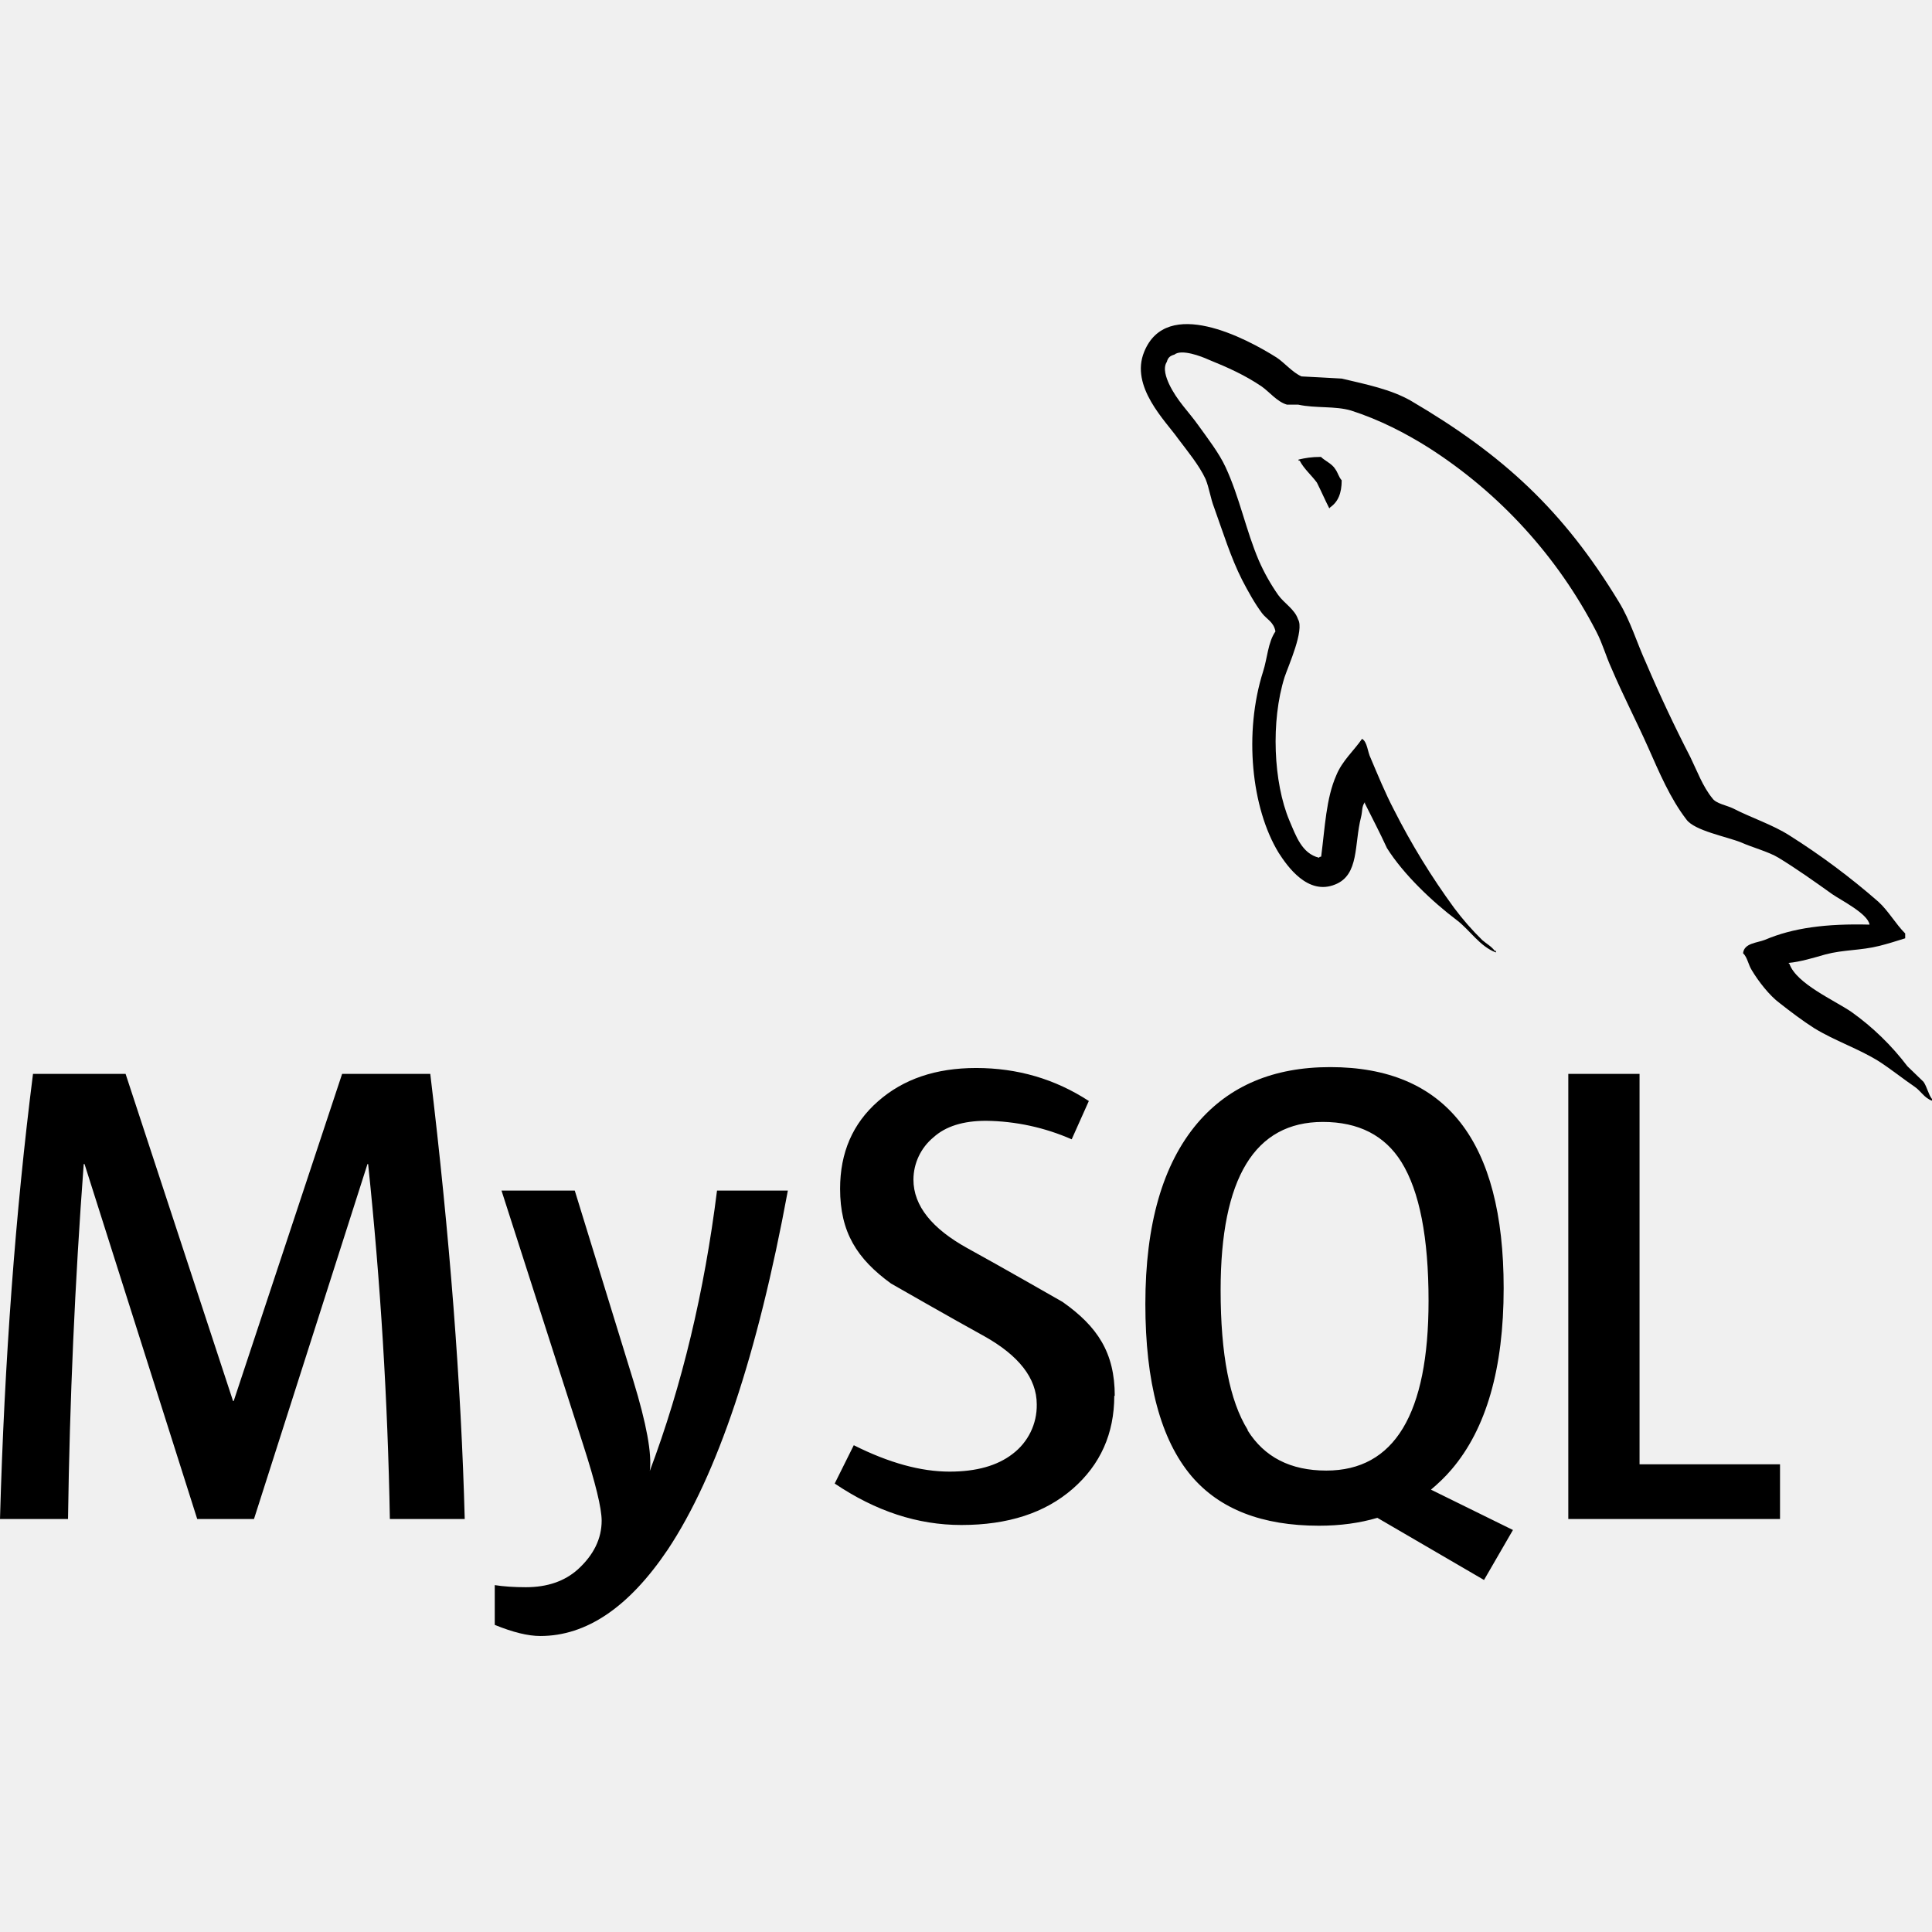
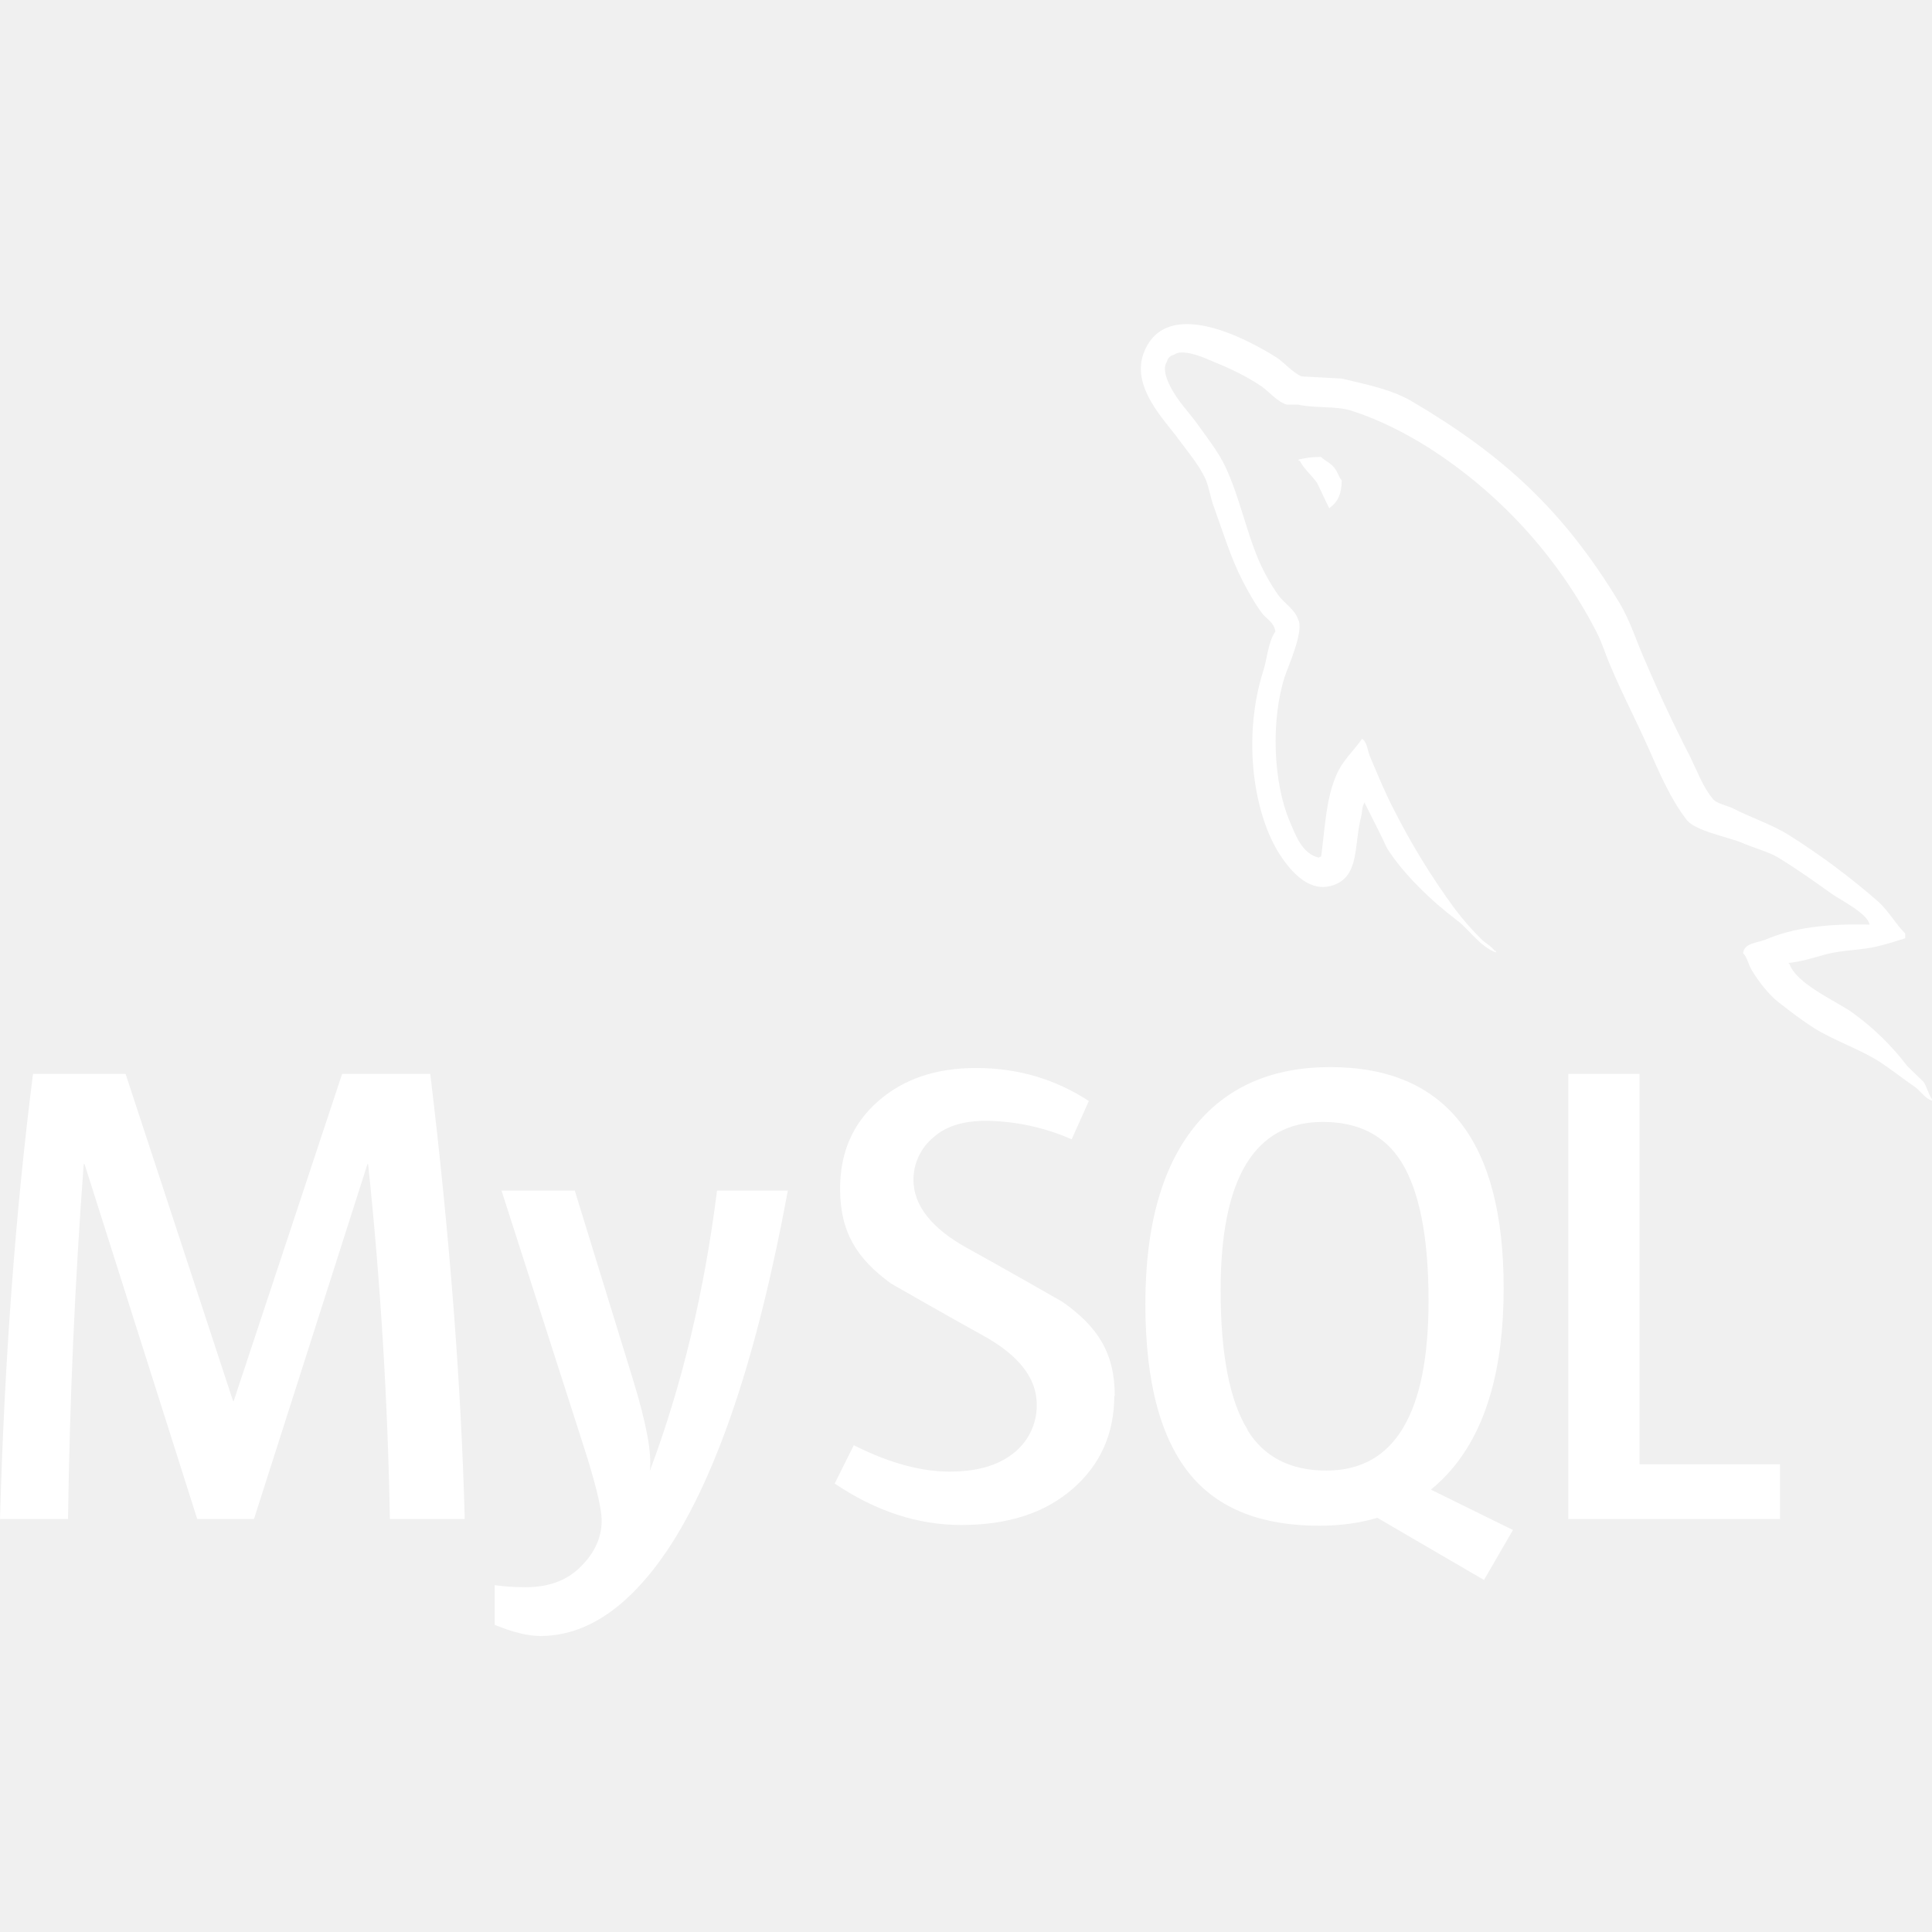
<svg xmlns="http://www.w3.org/2000/svg" t="1766545227202" class="icon" viewBox="0 0 1024 1024" version="1.1" p-id="24527" width="200" height="200">
-   <path d="M699.947 242.176c-4.907 0-8.235 0.597-11.691 1.408v0.555h0.597c2.304 4.437 6.229 7.68 9.131 11.648 2.304 4.565 4.267 9.131 6.571 13.653l0.597-0.64c4.011-2.816 5.973-7.339 5.973-14.208-1.707-2.005-1.963-4.011-3.413-5.973-1.707-2.859-5.376-4.267-7.68-6.528zM246.187 805.12h-39.552a2169.771 2169.771 0 0 0-11.52-188.16h-0.341l-60.16 188.16H104.533l-59.733-188.16h-0.427a3110.059 3110.059 0 0 0-8.32 188.16H0c2.347-83.883 8.192-162.56 17.493-235.947h49.067l56.96 173.397h0.341L181.333 569.173h46.72c10.325 85.973 16.384 164.693 18.261 235.947z m171.392-174.08c-16.128 87.253-37.376 150.741-63.659 190.293-20.565 30.549-43.093 45.781-67.541 45.781-6.528 0-14.507-1.963-24.149-5.888v-21.077c4.693 0.725 10.24 1.109 16.469 1.109 11.435 0 20.608-3.2 27.605-9.472 8.405-7.68 12.587-16.299 12.587-25.813 0-6.613-3.285-20.053-9.813-40.277L265.813 631.04h38.827l31.019 100.693c6.997 22.869 9.941 38.827 8.747 47.915 17.067-45.397 28.928-95.019 35.627-148.608h37.547z m525.867 174.08h-112.213v-235.947h37.76v206.933h74.453z m-141.653 5.76l-43.349-21.333c3.84-3.243 7.552-6.741 10.88-10.667 18.475-21.589 27.648-53.675 27.648-96.128 0-78.08-30.635-117.163-91.947-117.163-30.037 0-53.504 9.899-70.4 29.739-18.347 21.675-27.563 53.589-27.563 95.787 0 41.472 8.107 71.936 24.491 91.307 14.933 17.493 37.419 26.24 67.541 26.24 11.264 0 21.589-1.408 30.933-4.181l56.533 32.939 15.36-26.539zM661.333 757.888c-9.6-15.36-14.379-40.107-14.379-74.069 0-59.435 18.091-89.173 54.187-89.173 18.901 0 32.853 7.125 41.685 21.333 9.557 15.445 14.336 39.936 14.336 73.515 0 59.904-18.091 89.941-54.187 89.941-18.987 0-32.853-7.125-41.728-21.333z m-70.741-18.133c0 20.053-7.339 36.523-22.016 49.323s-34.261 19.2-59.051 19.2c-23.168 0-45.397-7.339-67.115-21.973l10.112-20.309c18.688 9.387 35.541 13.995 50.773 13.995 14.165 0 25.301-3.115 33.408-9.387a32.171 32.171 0 0 0 12.8-26.24c0-14.08-9.813-26.027-27.648-36.053-16.555-9.088-49.621-28.032-49.621-28.032-18.005-13.099-26.965-27.136-26.965-50.219 0-19.2 6.699-34.56 20.053-46.293 13.44-11.861 30.72-17.707 52.053-17.707 21.845 0 41.813 5.803 59.733 17.493l-9.088 20.309a116.309 116.309 0 0 0-45.397-9.813c-12.075 0-21.419 2.901-27.904 8.789a29.227 29.227 0 0 0-10.581 22.357c0 13.995 9.984 26.027 28.416 36.267 16.768 9.173 50.645 28.587 50.645 28.587 18.475 13.013 27.648 26.88 27.648 49.835z" fill="" p-id="24528" />
-   <path d="M990.891 490.069c-22.827-0.597-40.533 1.707-55.339 8.021-4.267 1.707-11.093 1.707-11.691 7.125 2.347 2.261 2.688 5.973 4.693 9.131 3.413 5.717 9.301 13.355 14.763 17.365 5.973 4.693 11.947 9.216 18.219 13.227 11.093 6.827 23.68 10.88 34.56 17.749 6.187 4.011 12.501 9.088 18.773 13.355 3.115 2.133 5.12 5.973 9.131 7.339v-0.853c-1.963-2.56-2.56-6.272-4.48-9.131-2.859-2.859-5.717-5.419-8.533-8.235a137.515 137.515 0 0 0-29.653-28.8c-9.131-6.229-29.099-14.933-32.853-25.387l-0.555-0.597c6.229-0.555 13.653-2.816 19.627-4.523 9.685-2.56 18.56-2.005 28.587-4.523 4.523-1.152 9.088-2.56 13.653-4.011v-2.56c-5.12-5.12-8.96-12.075-14.251-16.853a378.325 378.325 0 0 0-47.104-35.115c-8.96-5.717-20.309-9.387-29.739-14.251-3.413-1.707-9.131-2.56-11.093-5.419-5.12-6.229-8.107-14.507-11.733-21.931a754.773 754.773 0 0 1-23.339-49.621c-5.12-11.179-8.235-22.315-14.507-32.555-29.44-48.512-61.312-77.909-110.336-106.667-10.539-5.973-23.168-8.533-36.523-11.691-7.125-0.341-14.251-0.853-21.333-1.152-4.693-2.005-9.216-7.424-13.227-10.027-16.213-10.24-58.197-32.427-70.144-3.072-7.68 18.517 11.392 36.779 18.005 46.165 4.907 6.528 11.093 13.995 14.507 21.333 2.005 4.949 2.56 10.027 4.565 15.189 4.523 12.544 8.832 26.539 14.805 38.272 3.115 5.973 6.528 12.245 10.539 17.621 2.304 3.115 6.229 4.565 7.125 9.685-4.011 5.803-4.267 14.251-6.571 21.333-10.24 32.299-6.229 72.235 8.277 96 4.565 7.083 15.445 22.784 29.995 16.768 12.8-5.12 9.984-21.333 13.653-35.627 0.853-3.413 0.299-5.675 2.048-7.979v0.64c4.011 8.021 8.021 15.659 11.691 23.68 8.789 13.995 24.149 28.501 36.992 38.187 6.827 5.12 12.245 13.995 20.779 17.152v-0.853h-0.64c-1.835-2.475-4.267-3.669-6.571-5.675a146.987 146.987 0 0 1-14.933-17.067 373.76 373.76 0 0 1-31.872-51.968c-4.693-8.96-8.619-18.603-12.373-27.435-1.707-3.413-1.707-8.533-4.565-10.24-4.267 6.229-10.539 11.648-13.653 19.328-5.419 12.288-5.973 27.392-8.021 43.093-1.152 0.299-0.597 0-1.152 0.597-9.131-2.219-12.245-11.691-15.659-19.627-8.533-20.267-9.941-52.821-2.56-76.16 2.005-5.973 10.539-24.832 7.125-30.549-1.792-5.419-7.424-8.533-10.539-12.928a105.728 105.728 0 0 1-10.24-18.219c-6.827-15.957-10.24-33.621-17.664-49.579-3.413-7.381-9.387-15.104-14.251-21.888-5.419-7.68-11.392-13.099-15.701-22.187-1.408-3.115-3.413-8.277-1.152-11.691 0.597-2.304 1.792-3.2 4.011-3.84 3.755-3.072 14.293 0.939 18.005 2.645 10.539 4.267 19.413 8.277 28.245 14.251 4.011 2.816 8.32 8.235 13.44 9.643h5.973c9.131 2.005 19.413 0.597 27.947 3.115 15.147 4.864 28.8 11.947 41.045 19.627a253.995 253.995 0 0 1 88.96 97.536c3.413 6.571 4.907 12.587 8.021 19.413 5.973 14.08 13.355 28.288 19.413 41.899 5.973 13.44 11.733 27.136 20.309 38.272 4.267 5.973 21.419 9.088 29.099 12.203 5.675 2.56 14.507 4.907 19.627 8.021 9.813 5.973 19.371 12.8 28.587 19.371 4.693 3.243 18.901 10.368 19.755 16.128z" fill="" p-id="24529" />
+   <path d="M699.947 242.176c-4.907 0-8.235 0.597-11.691 1.408v0.555h0.597c2.304 4.437 6.229 7.68 9.131 11.648 2.304 4.565 4.267 9.131 6.571 13.653l0.597-0.64c4.011-2.816 5.973-7.339 5.973-14.208-1.707-2.005-1.963-4.011-3.413-5.973-1.707-2.859-5.376-4.267-7.68-6.528zM246.187 805.12h-39.552a2169.771 2169.771 0 0 0-11.52-188.16h-0.341l-60.16 188.16H104.533l-59.733-188.16h-0.427a3110.059 3110.059 0 0 0-8.32 188.16H0c2.347-83.883 8.192-162.56 17.493-235.947h49.067l56.96 173.397h0.341L181.333 569.173h46.72c10.325 85.973 16.384 164.693 18.261 235.947z m171.392-174.08c-16.128 87.253-37.376 150.741-63.659 190.293-20.565 30.549-43.093 45.781-67.541 45.781-6.528 0-14.507-1.963-24.149-5.888v-21.077c4.693 0.725 10.24 1.109 16.469 1.109 11.435 0 20.608-3.2 27.605-9.472 8.405-7.68 12.587-16.299 12.587-25.813 0-6.613-3.285-20.053-9.813-40.277L265.813 631.04h38.827l31.019 100.693c6.997 22.869 9.941 38.827 8.747 47.915 17.067-45.397 28.928-95.019 35.627-148.608h37.547z m525.867 174.08h-112.213v-235.947h37.76v206.933h74.453z m-141.653 5.76l-43.349-21.333c3.84-3.243 7.552-6.741 10.88-10.667 18.475-21.589 27.648-53.675 27.648-96.128 0-78.08-30.635-117.163-91.947-117.163-30.037 0-53.504 9.899-70.4 29.739-18.347 21.675-27.563 53.589-27.563 95.787 0 41.472 8.107 71.936 24.491 91.307 14.933 17.493 37.419 26.24 67.541 26.24 11.264 0 21.589-1.408 30.933-4.181l56.533 32.939 15.36-26.539zM661.333 757.888c-9.6-15.36-14.379-40.107-14.379-74.069 0-59.435 18.091-89.173 54.187-89.173 18.901 0 32.853 7.125 41.685 21.333 9.557 15.445 14.336 39.936 14.336 73.515 0 59.904-18.091 89.941-54.187 89.941-18.987 0-32.853-7.125-41.728-21.333z m-70.741-18.133c0 20.053-7.339 36.523-22.016 49.323s-34.261 19.2-59.051 19.2c-23.168 0-45.397-7.339-67.115-21.973l10.112-20.309c18.688 9.387 35.541 13.995 50.773 13.995 14.165 0 25.301-3.115 33.408-9.387a32.171 32.171 0 0 0 12.8-26.24c0-14.08-9.813-26.027-27.648-36.053-16.555-9.088-49.621-28.032-49.621-28.032-18.005-13.099-26.965-27.136-26.965-50.219 0-19.2 6.699-34.56 20.053-46.293 13.44-11.861 30.72-17.707 52.053-17.707 21.845 0 41.813 5.803 59.733 17.493l-9.088 20.309a116.309 116.309 0 0 0-45.397-9.813c-12.075 0-21.419 2.901-27.904 8.789a29.227 29.227 0 0 0-10.581 22.357c0 13.995 9.984 26.027 28.416 36.267 16.768 9.173 50.645 28.587 50.645 28.587 18.475 13.013 27.648 26.88 27.648 49.835z" fill="#fff" p-id="24528" />
+   <path d="M990.891 490.069c-22.827-0.597-40.533 1.707-55.339 8.021-4.267 1.707-11.093 1.707-11.691 7.125 2.347 2.261 2.688 5.973 4.693 9.131 3.413 5.717 9.301 13.355 14.763 17.365 5.973 4.693 11.947 9.216 18.219 13.227 11.093 6.827 23.68 10.88 34.56 17.749 6.187 4.011 12.501 9.088 18.773 13.355 3.115 2.133 5.12 5.973 9.131 7.339v-0.853c-1.963-2.56-2.56-6.272-4.48-9.131-2.859-2.859-5.717-5.419-8.533-8.235a137.515 137.515 0 0 0-29.653-28.8c-9.131-6.229-29.099-14.933-32.853-25.387l-0.555-0.597c6.229-0.555 13.653-2.816 19.627-4.523 9.685-2.56 18.56-2.005 28.587-4.523 4.523-1.152 9.088-2.56 13.653-4.011v-2.56c-5.12-5.12-8.96-12.075-14.251-16.853a378.325 378.325 0 0 0-47.104-35.115c-8.96-5.717-20.309-9.387-29.739-14.251-3.413-1.707-9.131-2.56-11.093-5.419-5.12-6.229-8.107-14.507-11.733-21.931a754.773 754.773 0 0 1-23.339-49.621c-5.12-11.179-8.235-22.315-14.507-32.555-29.44-48.512-61.312-77.909-110.336-106.667-10.539-5.973-23.168-8.533-36.523-11.691-7.125-0.341-14.251-0.853-21.333-1.152-4.693-2.005-9.216-7.424-13.227-10.027-16.213-10.24-58.197-32.427-70.144-3.072-7.68 18.517 11.392 36.779 18.005 46.165 4.907 6.528 11.093 13.995 14.507 21.333 2.005 4.949 2.56 10.027 4.565 15.189 4.523 12.544 8.832 26.539 14.805 38.272 3.115 5.973 6.528 12.245 10.539 17.621 2.304 3.115 6.229 4.565 7.125 9.685-4.011 5.803-4.267 14.251-6.571 21.333-10.24 32.299-6.229 72.235 8.277 96 4.565 7.083 15.445 22.784 29.995 16.768 12.8-5.12 9.984-21.333 13.653-35.627 0.853-3.413 0.299-5.675 2.048-7.979v0.64c4.011 8.021 8.021 15.659 11.691 23.68 8.789 13.995 24.149 28.501 36.992 38.187 6.827 5.12 12.245 13.995 20.779 17.152v-0.853h-0.64c-1.835-2.475-4.267-3.669-6.571-5.675a146.987 146.987 0 0 1-14.933-17.067 373.76 373.76 0 0 1-31.872-51.968c-4.693-8.96-8.619-18.603-12.373-27.435-1.707-3.413-1.707-8.533-4.565-10.24-4.267 6.229-10.539 11.648-13.653 19.328-5.419 12.288-5.973 27.392-8.021 43.093-1.152 0.299-0.597 0-1.152 0.597-9.131-2.219-12.245-11.691-15.659-19.627-8.533-20.267-9.941-52.821-2.56-76.16 2.005-5.973 10.539-24.832 7.125-30.549-1.792-5.419-7.424-8.533-10.539-12.928a105.728 105.728 0 0 1-10.24-18.219c-6.827-15.957-10.24-33.621-17.664-49.579-3.413-7.381-9.387-15.104-14.251-21.888-5.419-7.68-11.392-13.099-15.701-22.187-1.408-3.115-3.413-8.277-1.152-11.691 0.597-2.304 1.792-3.2 4.011-3.84 3.755-3.072 14.293 0.939 18.005 2.645 10.539 4.267 19.413 8.277 28.245 14.251 4.011 2.816 8.32 8.235 13.44 9.643h5.973c9.131 2.005 19.413 0.597 27.947 3.115 15.147 4.864 28.8 11.947 41.045 19.627a253.995 253.995 0 0 1 88.96 97.536c3.413 6.571 4.907 12.587 8.021 19.413 5.973 14.08 13.355 28.288 19.413 41.899 5.973 13.44 11.733 27.136 20.309 38.272 4.267 5.973 21.419 9.088 29.099 12.203 5.675 2.56 14.507 4.907 19.627 8.021 9.813 5.973 19.371 12.8 28.587 19.371 4.693 3.243 18.901 10.368 19.755 16.128z" fill="#fff" p-id="24529" />
</svg>
